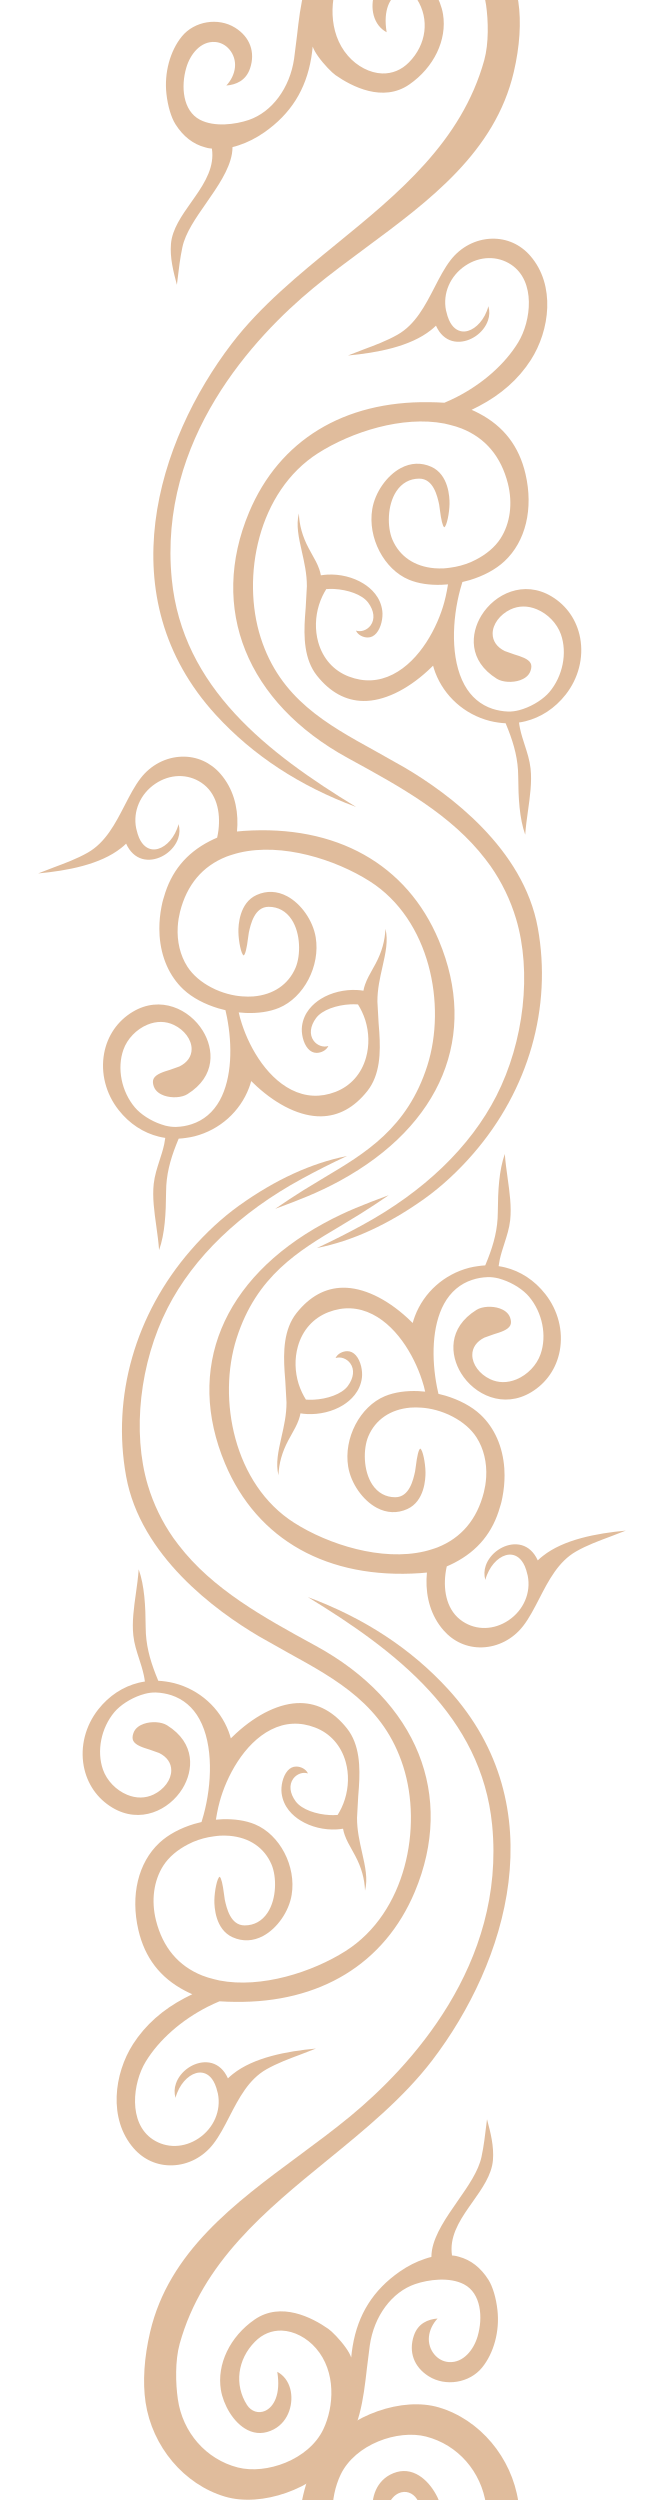
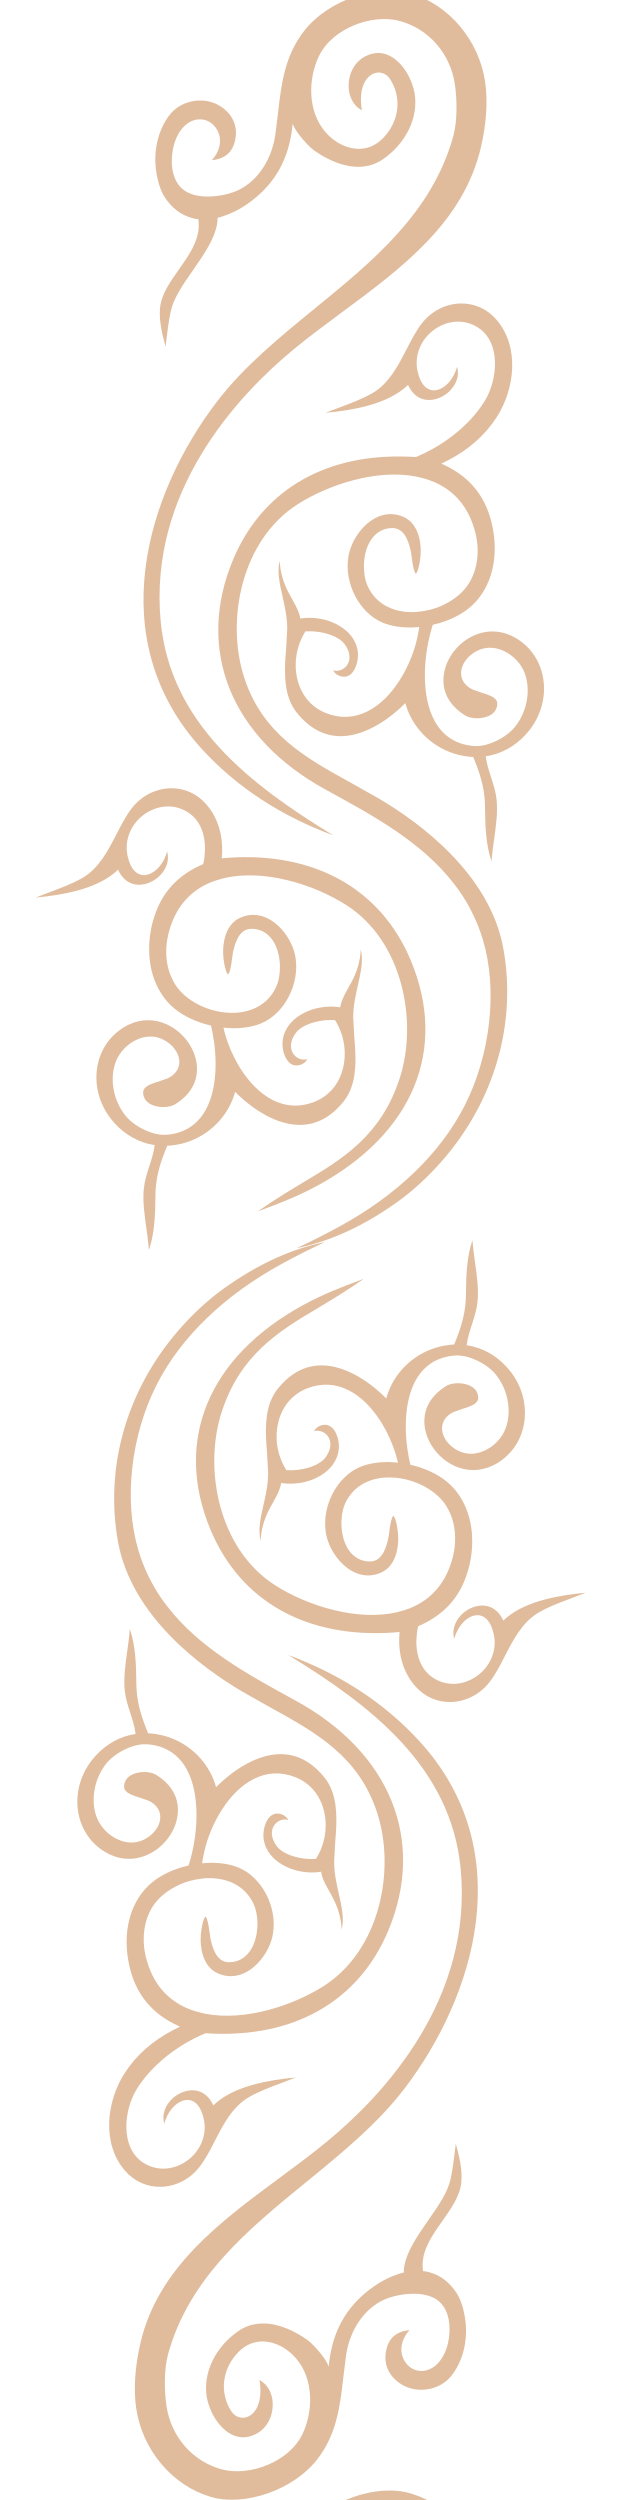
- <svg xmlns="http://www.w3.org/2000/svg" viewBox="0 0 1024 3856">
-   <g transform="translate(0,3856) rotate(-90)">
-     <g transform="translate(148,1024) scale(-1,-1)">
+ <svg xmlns="http://www.w3.org/2000/svg" viewBox="0 0 1024 4120">
+   <g transform="translate(0,4120) rotate(-90)">
+     <g transform="translate(16,1024) scale(-1,-1)">
      <g transform="translate(-58,0)">
        <path d="M1972.231 752.471a391.86 391.86 0 0 1-9.965-4.04c-0.212-3.743-0.586-7.535-1.165-11.299a120.733 120.733 0 0 0-2.472-13.227c-10.099-39.173-38.305-70.183-74.66-83.947a114.278 114.278 0 0 0-10.551-3.425c2.719-2.719 5.304-5.445 7.818-8.157 30.021-32.775 47.055-68.439 46.596-99.568-0.367-27.132-13.474-51.129-38.99-71.376-25.077-19.901-59.823-20.487-90.585-18.474l-14.562 1.109-32.81 1.822c-19.004 0.085-36.497-3.919-53.432-7.761-21.723-4.908-40.826-9.145-58.876-4.604 18.1 0.614 35.748 5.565 53.714 15.085l8.573 4.739c7.797 4.414 15.431 8.658 23.46 11.497 3.136 1.109 6.448 2.027 9.732 2.606-0.523 3.22-0.946 6.504-1.059 9.852-1.031 19.216 3.701 39.752 13.722 55.868 7.387 11.794 20.699 26.384 42.259 29.06 10.176 1.292 25.762-1.561 34.548-9.357 4.216-3.701 6.384-8.157 6.434-13.143 0-7.429-4.16-14.972-9.887-17.768-0.297-0.169-0.494-0.254-0.734-0.374 2.585 7.74-0.756 17.231-8.065 22.599-9.463 6.956-22.62 5.523-35.162-3.792-12.606-9.449-19.95-31.921-20.988-52.443a100.437 100.437 0 0 1 0.042-10.925c0.085-0.417 0.085-0.826 0.085-1.201 3.552-2.182 7.133-4.209 10.89-5.967a109.158 109.158 0 0 1 13.439-5.318c18.644-5.734 38.884-6.363 57.591-1.109 25.226 7.048 43.99 23.827 52.98 47.203 8.905 23.206 7.754 46.094-3.34 67.987-20.953 41.193-71.2 67.824-108.798 78.495-0.784 0.254-1.476 0.494-2.225 0.671-2.768 0.777-5.523 1.321-8.248 1.977 0.41-3.51 0.664-6.963 0.826-10.445 0.784-18.623-1.61-36.645-7.797-51.617-16.003-38.502-64.816-63.905-108.883-56.652-25.685 4.251-51.701 22.351-63.29 44.004-8.256 15.409-8.948 31.695-1.977 47.118 12.041 26.716 46.716 28.291 57.062 28.107 14.35-0.233 34.682-4.28 36.2-8.15-1.645-2.479-10.974-4.788-27.867-6.857l-7.38-1.066c-12.86-2.797-39.745-8.736-39.781-30.543 0-14.717 6.751-26.97 19.534-35.423 21.518-14.188 55.374-14.188 74.462-6.109 25.854 11.024 41.61 34.103 44.244 64.95 0.452 5.699 0.332 11.455-0.085 17.224-0.205 3.418-0.664 6.843-1.201 10.233a123.162 123.162 0 0 1-6.674 24.477 112.061 112.061 0 0 1-5.982 13.206c-7.952 15.205-18.877 28.319-31.949 36.73-17.316 11.13-38.884 16.236-61.391 14.922-4.167-0.254-8.361-0.706-12.57-1.363a144.659 144.659 0 0 1-10.678-2.182c-41.723-10.551-70.296-34.555-84.978-71.334-1.144-2.881-2.062-5.897-3.001-8.821a150.888 150.888 0 0 1-3.185-11.377c-15.529-65.769 10.275-147.929 44.039-201.029 59.357-93.389 191.262-118.537 284.524-88.855 96.178 30.642 134.935 95.726 172.427 158.741l19.781 32.57a1146.315 1146.315 0 0 0 28.538 43.298c-0.664-1.737-1.328-3.475-1.935-5.198-11.095-29.647-22.521-60.324-41.398-94.829-85.719-156.792-224.334-213.734-370.695-152.343-118.05 49.526-178.684 158.614-168.875 301.353 0.254 3.291 0.621 6.624 0.911 9.972-3.383-0.282-6.716-0.537-10.063-0.621-28.404-0.819-56.645 6.765-78.919 26.144-17.726 15.424-27.118 36.525-26.462 59.498 0.742 24.654 12.818 47.817 33.107 63.481 11.984 9.272 26.631 16.779 42.055 24.738 28.156 14.52 57.231 29.477 72.852 56.899 9.562 16.787 16.356 35.254 23.036 53.114 2.853 7.797 5.946 15.664 9.075 23.496-4.209-45.268-13.764-96.058-39.166-127.972a77.33 77.33 0 0 0-6.808-7.797 50.374 50.374 0 0 0 8.99-5.078c9.852-7.048 15.296-16.497 15.826-27.909 0.862-19.83-13.609-40.656-32.853-47.252a36.574 36.574 0 0 0-22.062-0.657c5.198 1.363 10.099 3.312 14.47 5.657 16.412 8.729 26.186 23.008 24.371 35.452-0.911 6.278-4.993 14.145-17.69 19.795-3.538 1.532-7.952 2.924-13.079 4.082-0.523 0.127-0.989 0.282-1.61 0.417-26.13 5.268-53.177-6.342-68.813-29.64-15.085-22.479-15.741-49.604-1.638-70.748 15.791-23.834 45.346-29.936 73.347-26.518 3.842 0.487 7.719 1.151 11.511 2.02 1.723 3.997 3.496 7.917 5.473 11.659 18.637 36.214 47.083 59.413 86.171 70.423 2.677 0.784 5.191 1.695 7.994 2.302 2.217 0.537 4.456 0.953 6.638 1.412 11.716 2.267 23.171 3.383 34.35 3.34a218.204 218.204 0 0 0 10.621-0.367c33.079-2.316 62.302-14.894 82.803-36.702 13.107-13.976 23.001-33.227 29.272-54.088 0.989-3.552 1.97-7.175 2.797-10.805a233.903 233.903 0 0 1 10.883-2.345c43.057-8.376 93.558-7.874 128.064 11.038 18.46 10.148 30.932 24.993 36.906 43.418 1.243 3.715 2.196 7.535 2.924 11.539 0.664 4.011 1.158 8.121 1.271 12.415 0.177 5.402-0.607 11.13-1.999 16.829a87.711 87.711 0 0 1-1.907 6.095c-5.445 16.412-15.904 32.125-26.186 40.734-24.569 20.706-60.282 27.832-88.89 17.733-16.829-5.89-31.666-20.12-38.707-37.097-5.77-14.018-5.692-28.164 0.417-40.868 7.747-16.25 22.683-27.238 37.062-27.288 11.335-0.085 20.946 6.596 26.928 18.707l5.176 14.527c3.093 10.176 6.645 21.815 13.616 25.31 3.093 1.617 7.055 1.518 11.991-0.162 8.086-2.804 12.168-10.261 14.195-15.953 4.16-11.843 3.206-27.302-2.217-35.953-27.916-44.696-69.971-40.734-97.598-23.834-33.474 20.452-55.162 65.395-29.392 108.233 14.054 23.368 36.822 39.032 64.032 44.067 30.289 5.565 62.167-2.507 87.4-22.351 21.229-16.652 35.247-38.298 41.101-62.132 0.791-3.256 1.398-6.554 1.907-9.816 3.333 0.417 6.631 0.96 9.845 1.645 8.7 1.893 16.942 4.583 25.07 7.217 11.504 3.701 23.383 7.549 36.08 8.948 20.777 2.26 43.333-0.953 65.176-3.997 12.21-1.688 24.569-3.418 36.857-4.28-25.36-8.983-56.355-10.558-89.907-10.805-25.953-0.085-48.636-6.236-71.977-15.353z" fill="#e0bc9c" />
        <path d="M607.303 329.092c11.998 9.272 26.596 16.815 42.012 24.731 28.156 14.513 57.266 29.527 72.845 56.899 9.569 16.822 16.412 35.254 23.065 53.114a1099.705 1099.705 0 0 0 9.103 23.496c-4.195-45.275-13.771-96.023-39.166-127.979a96.835 96.835 0 0 0-6.843-7.797 57.175 57.175 0 0 0 9.018-5.064c9.823-6.97 15.304-16.532 15.805-27.874 0.855-19.873-13.573-40.649-32.824-47.245a35.734 35.734 0 0 0-22.062-0.657c5.148 1.314 10.099 3.291 14.435 5.6 16.405 8.785 26.214 23.051 24.399 35.416-0.946 6.349-5.028 14.272-17.683 19.795-3.538 1.603-7.959 2.966-13.037 4.124-0.586 0.127-1.066 0.325-1.645 0.452-26.137 5.24-53.184-6.384-68.848-29.689-15.092-22.464-15.755-49.555-1.695-70.79 25.6-38.425 87.111-30.875 119.85-10.932 33.863 20.572 64.406 55.543 84.815 95.783a274.714 274.714 0 0 1 8.333 18.1 428.696 428.696 0 0 0-0.876 24.032c-1.688 130.818 58.502 230.478 169.786 277.186 148.424 62.252 293.662 3.884 379.141-152.336l1.9-3.46c42.217-77.231 85.628-156.269 154.024-208.67 3.467-2.634 6.942-5.318 10.565-7.874a283.556 283.556 0 0 1 81.433-39.42c81.878-24.442 189.158-12.535 273.337 30.43 78.551 40.12 147.407 111.68 199.27 207.017a1177 1177 0 0 1 35.197 69.71c-10.876-54.675-36.278-110.281-76.313-166.241-18.46-25.812-42.337-51.659-69.053-74.787-98.671-85.592-225.739-121.877-348.527-99.653-122.689 22.14-207.406 137.915-246.953 204.955l-25.607 45.43c-41.723 75.656-81.058 147.11-175.182 177.081-93.177 29.738-225.146 4.583-284.531-88.848-32.606-51.369-57.923-129.992-45.515-194.595 0.579-3.016 1.363-5.946 2.147-8.905 1.476-6.024 3.256-11.963 5.523-17.698 14.682-36.808 43.255-60.762 84.978-71.327 30.635-7.662 61.475-3.538 84.639 11.384 13.446 8.651 24.498 22.14 32.577 37.803 1.349 2.691 2.669 5.282 3.87 7.994a122.244 122.244 0 0 1 8.573 31.843c0.459 3.369 0.904 6.758 1.109 10.148 0.169 4.689 0.127 9.428-0.24 14.096-2.599 30.875-18.354 53.877-44.244 64.929-19.039 8.079-52.93 8.079-74.385-6.102-12.811-8.453-19.576-20.699-19.576-35.416 0.042-21.808 26.878-27.782 39.781-30.6l7.422-1.031c16.864-2.104 26.158-4.414 27.832-6.843-1.568-3.87-21.885-7.917-36.193-8.171-10.36-0.155-45.077 1.412-57.111 28.128-6.921 15.416-6.257 31.702 1.984 47.083 11.624 21.681 37.641 39.788 63.326 43.99 44.039 7.302 92.902-18.1 108.89-56.652 6.024-14.513 8.404-31.913 7.832-49.964a175.634 175.634 0 0 0-0.671-10.233c3.475 0.544 6.893 1.165 10.318 1.822 5.812 1.151 11.624 2.387 17.436 3.997 37.888 10.268 89.724 37.182 111.037 79.152 11.13 21.892 12.246 44.774 3.34 68.036-8.905 23.333-27.704 40.07-52.937 47.16-18.757 5.24-39.004 4.576-57.598-1.193a103.883 103.883 0 0 1-13.439-5.24 110.084 110.084 0 0 1-10.89-5.982c0-0.41-0.028-0.777-0.028-1.193a85.013 85.013 0 0 1-0.127-10.925c1.066-20.536 8.361-43.05 20.981-52.45 12.535-9.35 25.734-10.756 35.211-3.792 7.253 5.367 10.635 14.795 8.001 22.556 0.282-0.092 0.537-0.169 0.734-0.332 5.777-2.839 9.936-10.353 9.887-17.811 0-4.951-2.14-9.4-6.391-13.143-8.813-7.712-24.35-10.6-34.541-9.322-21.617 2.634-34.88 17.224-42.224 29.067-10.085 16.116-14.88 36.638-13.813 55.854 0.219 3.298 0.537 6.596 1.08 9.852a60.833 60.833 0 0 0-9.689 2.564c-8.093 2.846-15.664 7.126-23.46 11.539l-8.623 4.696c-17.931 9.562-35.614 14.484-53.714 15.092 18.065 4.576 37.146 0.332 58.862-4.576 16.984-3.821 34.477-7.789 53.481-7.74l32.86 1.808 14.47 1.102c30.755 2.02 65.515 1.448 90.585-18.46 25.522-20.289 38.63-44.286 39.039-71.412 0.452-31.08-16.61-66.751-46.631-99.526a299.658 299.658 0 0 0-7.797-8.171 121.75 121.75 0 0 0 10.558-3.376c36.32-13.813 64.561-44.851 74.618-84.024 1.116-4.414 1.928-8.828 2.556-13.241a102.471 102.471 0 0 0 1.059-11.257 375.914 375.914 0 0 1 10.021-4.032c23.383-9.11 46.016-15.254 71.948-15.381 33.531-0.24 64.54-1.808 89.921-10.798-12.323-0.826-24.654-2.556-36.942-4.28-21.765-3.065-44.314-6.236-65.141-3.969-12.698 1.363-24.576 5.24-36.031 8.955-8.121 2.641-16.419 5.318-25.07 7.182-3.263 0.699-6.518 1.271-9.859 1.681a100.387 100.387 0 0 0-1.9-9.802c-5.904-23.834-19.915-45.48-41.108-62.139-25.268-19.83-57.097-27.945-87.4-22.38-27.253 5.064-50.021 20.699-64.074 44.117-25.727 42.796-4.04 87.732 29.435 108.226 27.584 16.9 69.724 20.812 97.591-23.834 5.41-8.658 6.349-24.124 2.196-35.946-2.027-5.734-6.109-13.114-14.188-15.918-4.951-1.766-8.877-1.808-12.006-0.24-6.914 3.538-10.466 15.127-13.602 25.353l-5.155 14.513c-5.975 12.126-15.544 18.806-26.949 18.722-14.4-0.035-29.279-11.052-37.118-27.295-6.059-12.74-6.179-26.836-0.332-40.861 7.062-17.027 21.857-31.2 38.679-37.146 28.665-10.063 64.399-2.924 88.933 17.719 10.226 8.665 20.699 24.329 26.186 40.748 0.664 2.062 1.314 4.11 1.85 6.13 1.448 5.699 2.232 11.384 2.069 16.794-0.134 4.322-0.621 8.404-1.328 12.443-0.699 3.997-1.695 7.839-2.846 11.546-6.102 18.425-18.46 33.269-36.928 43.368-39.915 21.935-101.136 19.096-147.569 6.476a194.136 194.136 0 0 1-11.13-3.256 180.012 180.012 0 0 0-2.966-11.412c-6.229-20.614-16.123-39.745-29.195-53.643-30.543-32.613-80.804-44.696-134.328-32.33-42.987 9.95-73.672 33.651-93.629 71.751-1.935 3.672-3.785 7.458-5.473 11.412-1.864-3.955-3.799-7.662-5.734-11.412-17.811-34.018-41.532-60.91-71.122-79.914-45.649-29.301-115.486-38.46-160.669 0.826-17.74 15.381-27.09 36.532-26.433 59.54 0.734 24.661 12.811 47.789 33.142 63.46z" fill="#e0bc9c" />
        <path d="M1099.253 759.066c-215.958 21.109-374.035-127.732-448.999-218.352-21.109-25.48-41.716-53.396-61.715-80.395-72.683-98.262-147.851-199.835-271.325-228.747-39.576-9.272-77.181-11.709-108.593-7.048-68.283 10.219-126.743 59.413-145.429 122.534-16.652 56.158 11.511 136.517 61.433 175.471 41.68 32.528 87.993 37.853 136.997 43.453l35.098 4.414c44.971 6.561 81.991 33.976 94.293 69.886 7.083 20.812 11.292 53.064-0.332 75.359-13.905 26.56-51.461 29.527-80.395 20.988-20.748-6.059-40.988-22.097-39.541-44.194 0.523-8.538 4.654-16.49 11.582-22.302a36.892 36.892 0 0 1 27.535-8.538c10.395 1.073 20.254 6.017 28.051 13.319-1.208-15.007-7.507-30.134-26.229-36.525-25.113-8.531-48.601 0-62.916 22.916-16.292 26.052-10.261 62.909 13.446 82.21 22.387 18.227 56.327 27.394 88.643 23.757 18.799-2.062 36.32-7.302 46.843-13.941 18.792-11.914 30.671-27.238 35.529-45.6 0.41-1.483 0.876-2.931 1.158-4.414 0.417-1.97 0.572-4.04 0.784-6.137a64.689 64.689 0 0 1 10.141-0.742c26.631 0.127 50.014 16.624 72.69 32.697 20.409 14.421 41.476 29.315 64.109 31.165 21.349 1.78 42.591-3.623 63.163-9.145-2.677-0.304-5.402-0.664-8.121-0.996-16.32-1.942-33.234-3.919-49.816-7.472-22.083-4.696-44.569-20.318-68.311-36.892-25.021-17.401-50.635-35.169-75.614-39.498a70.444 70.444 0 0 0-10.515-0.918 98.629 98.629 0 0 0-2.924-10.014c-4.294-13.037-10.89-26.236-19.83-39.046-28.446-40.649-65.684-64.194-115.027-72.4a223.585 223.585 0 0 0-17.288-2.217c4.499-1.568 9.732-4.541 15.014-8.298 12.57-8.863 25.395-21.596 29.067-26.914 17.479-25.028 42.549-73.099 14.4-113.798-26.349-38.05-68.947-58.467-108.48-51.991-22.394 3.672-50.833 19.004-61.892 41.144-6.511 12.987-6.137 26.61 0.996 40.374 12.578 23.983 41.603 31.002 62.584 25.438 12.076-3.291 21.031-10.304 26.186-19.993-35.219 5.734-54.3-5.65-60.19-18.686-4.626-10.254-1.003-21.511 9.032-27.987 30.918-19.795 70.211-14.894 97.668 12.281 11.709 11.504 17.556 25.847 17.076 41.391-0.664 18.757-10.854 38.474-27.302 52.732-36.193 31.384-90.133 27.825-124.928 11.299-47.323-22.599-70.077-88.311-58.869-131.976 12.578-48.855 53.961-85.133 105.465-92.435 23.962-3.432 58.954-4.414 85.26 2.839 125.797 34.922 205.852 132.929 283.245 227.794 47.005 57.591 95.606 117.174 153.868 161.665 150.782 115.161 391.147 190.591 572.677 24.484 62.464-57.231 109.843-129.617 141.962-216.29-83.135 136.121-183.812 267.843-351.416 284.291z" fill="#e0bc9c" />
      </g>
    </g>
    <g>
      <g transform="translate(-58,0)">
        <path d="M1972.231 752.471a391.86 391.86 0 0 1-9.965-4.04c-0.212-3.743-0.586-7.535-1.165-11.299a120.733 120.733 0 0 0-2.472-13.227c-10.099-39.173-38.305-70.183-74.66-83.947a114.278 114.278 0 0 0-10.551-3.425c2.719-2.719 5.304-5.445 7.818-8.157 30.021-32.775 47.055-68.439 46.596-99.568-0.367-27.132-13.474-51.129-38.99-71.376-25.077-19.901-59.823-20.487-90.585-18.474l-14.562 1.109-32.81 1.822c-19.004 0.085-36.497-3.919-53.432-7.761-21.723-4.908-40.826-9.145-58.876-4.604 18.1 0.614 35.748 5.565 53.714 15.085l8.573 4.739c7.797 4.414 15.431 8.658 23.46 11.497 3.136 1.109 6.448 2.027 9.732 2.606-0.523 3.22-0.946 6.504-1.059 9.852-1.031 19.216 3.701 39.752 13.722 55.868 7.387 11.794 20.699 26.384 42.259 29.06 10.176 1.292 25.762-1.561 34.548-9.357 4.216-3.701 6.384-8.157 6.434-13.143 0-7.429-4.16-14.972-9.887-17.768-0.297-0.169-0.494-0.254-0.734-0.374 2.585 7.74-0.756 17.231-8.065 22.599-9.463 6.956-22.62 5.523-35.162-3.792-12.606-9.449-19.95-31.921-20.988-52.443a100.437 100.437 0 0 1 0.042-10.925c0.085-0.417 0.085-0.826 0.085-1.201 3.552-2.182 7.133-4.209 10.89-5.967a109.158 109.158 0 0 1 13.439-5.318c18.644-5.734 38.884-6.363 57.591-1.109 25.226 7.048 43.99 23.827 52.98 47.203 8.905 23.206 7.754 46.094-3.34 67.987-20.953 41.193-71.2 67.824-108.798 78.495-0.784 0.254-1.476 0.494-2.225 0.671-2.768 0.777-5.523 1.321-8.248 1.977 0.41-3.51 0.664-6.963 0.826-10.445 0.784-18.623-1.61-36.645-7.797-51.617-16.003-38.502-64.816-63.905-108.883-56.652-25.685 4.251-51.701 22.351-63.29 44.004-8.256 15.409-8.948 31.695-1.977 47.118 12.041 26.716 46.716 28.291 57.062 28.107 14.35-0.233 34.682-4.28 36.2-8.15-1.645-2.479-10.974-4.788-27.867-6.857l-7.38-1.066c-12.86-2.797-39.745-8.736-39.781-30.543 0-14.717 6.751-26.97 19.534-35.423 21.518-14.188 55.374-14.188 74.462-6.109 25.854 11.024 41.61 34.103 44.244 64.95 0.452 5.699 0.332 11.455-0.085 17.224-0.205 3.418-0.664 6.843-1.201 10.233a123.162 123.162 0 0 1-6.674 24.477 112.061 112.061 0 0 1-5.982 13.206c-7.952 15.205-18.877 28.319-31.949 36.73-17.316 11.13-38.884 16.236-61.391 14.922-4.167-0.254-8.361-0.706-12.57-1.363a144.659 144.659 0 0 1-10.678-2.182c-41.723-10.551-70.296-34.555-84.978-71.334-1.144-2.881-2.062-5.897-3.001-8.821a150.888 150.888 0 0 1-3.185-11.377c-15.529-65.769 10.275-147.929 44.039-201.029 59.357-93.389 191.262-118.537 284.524-88.855 96.178 30.642 134.935 95.726 172.427 158.741l19.781 32.57a1146.315 1146.315 0 0 0 28.538 43.298c-0.664-1.737-1.328-3.475-1.935-5.198-11.095-29.647-22.521-60.324-41.398-94.829-85.719-156.792-224.334-213.734-370.695-152.343-118.05 49.526-178.684 158.614-168.875 301.353 0.254 3.291 0.621 6.624 0.911 9.972-3.383-0.282-6.716-0.537-10.063-0.621-28.404-0.819-56.645 6.765-78.919 26.144-17.726 15.424-27.118 36.525-26.462 59.498 0.742 24.654 12.818 47.817 33.107 63.481 11.984 9.272 26.631 16.779 42.055 24.738 28.156 14.52 57.231 29.477 72.852 56.899 9.562 16.787 16.356 35.254 23.036 53.114 2.853 7.797 5.946 15.664 9.075 23.496-4.209-45.268-13.764-96.058-39.166-127.972a77.33 77.33 0 0 0-6.808-7.797 50.374 50.374 0 0 0 8.99-5.078c9.852-7.048 15.296-16.497 15.826-27.909 0.862-19.83-13.609-40.656-32.853-47.252a36.574 36.574 0 0 0-22.062-0.657c5.198 1.363 10.099 3.312 14.47 5.657 16.412 8.729 26.186 23.008 24.371 35.452-0.911 6.278-4.993 14.145-17.69 19.795-3.538 1.532-7.952 2.924-13.079 4.082-0.523 0.127-0.989 0.282-1.61 0.417-26.13 5.268-53.177-6.342-68.813-29.64-15.085-22.479-15.741-49.604-1.638-70.748 15.791-23.834 45.346-29.936 73.347-26.518 3.842 0.487 7.719 1.151 11.511 2.02 1.723 3.997 3.496 7.917 5.473 11.659 18.637 36.214 47.083 59.413 86.171 70.423 2.677 0.784 5.191 1.695 7.994 2.302 2.217 0.537 4.456 0.953 6.638 1.412 11.716 2.267 23.171 3.383 34.35 3.34a218.204 218.204 0 0 0 10.621-0.367c33.079-2.316 62.302-14.894 82.803-36.702 13.107-13.976 23.001-33.227 29.272-54.088 0.989-3.552 1.97-7.175 2.797-10.805a233.903 233.903 0 0 1 10.883-2.345c43.057-8.376 93.558-7.874 128.064 11.038 18.46 10.148 30.932 24.993 36.906 43.418 1.243 3.715 2.196 7.535 2.924 11.539 0.664 4.011 1.158 8.121 1.271 12.415 0.177 5.402-0.607 11.13-1.999 16.829a87.711 87.711 0 0 1-1.907 6.095c-5.445 16.412-15.904 32.125-26.186 40.734-24.569 20.706-60.282 27.832-88.89 17.733-16.829-5.89-31.666-20.12-38.707-37.097-5.77-14.018-5.692-28.164 0.417-40.868 7.747-16.25 22.683-27.238 37.062-27.288 11.335-0.085 20.946 6.596 26.928 18.707l5.176 14.527c3.093 10.176 6.645 21.815 13.616 25.31 3.093 1.617 7.055 1.518 11.991-0.162 8.086-2.804 12.168-10.261 14.195-15.953 4.16-11.843 3.206-27.302-2.217-35.953-27.916-44.696-69.971-40.734-97.598-23.834-33.474 20.452-55.162 65.395-29.392 108.233 14.054 23.368 36.822 39.032 64.032 44.067 30.289 5.565 62.167-2.507 87.4-22.351 21.229-16.652 35.247-38.298 41.101-62.132 0.791-3.256 1.398-6.554 1.907-9.816 3.333 0.417 6.631 0.96 9.845 1.645 8.7 1.893 16.942 4.583 25.07 7.217 11.504 3.701 23.383 7.549 36.08 8.948 20.777 2.26 43.333-0.953 65.176-3.997 12.21-1.688 24.569-3.418 36.857-4.28-25.36-8.983-56.355-10.558-89.907-10.805-25.953-0.085-48.636-6.236-71.977-15.353z" fill="#e0bc9c" />
        <path d="M607.303 329.092c11.998 9.272 26.596 16.815 42.012 24.731 28.156 14.513 57.266 29.527 72.845 56.899 9.569 16.822 16.412 35.254 23.065 53.114a1099.705 1099.705 0 0 0 9.103 23.496c-4.195-45.275-13.771-96.023-39.166-127.979a96.835 96.835 0 0 0-6.843-7.797 57.175 57.175 0 0 0 9.018-5.064c9.823-6.97 15.304-16.532 15.805-27.874 0.855-19.873-13.573-40.649-32.824-47.245a35.734 35.734 0 0 0-22.062-0.657c5.148 1.314 10.099 3.291 14.435 5.6 16.405 8.785 26.214 23.051 24.399 35.416-0.946 6.349-5.028 14.272-17.683 19.795-3.538 1.603-7.959 2.966-13.037 4.124-0.586 0.127-1.066 0.325-1.645 0.452-26.137 5.24-53.184-6.384-68.848-29.689-15.092-22.464-15.755-49.555-1.695-70.79 25.6-38.425 87.111-30.875 119.85-10.932 33.863 20.572 64.406 55.543 84.815 95.783a274.714 274.714 0 0 1 8.333 18.1 428.696 428.696 0 0 0-0.876 24.032c-1.688 130.818 58.502 230.478 169.786 277.186 148.424 62.252 293.662 3.884 379.141-152.336l1.9-3.46c42.217-77.231 85.628-156.269 154.024-208.67 3.467-2.634 6.942-5.318 10.565-7.874a283.556 283.556 0 0 1 81.433-39.42c81.878-24.442 189.158-12.535 273.337 30.43 78.551 40.12 147.407 111.68 199.27 207.017a1177 1177 0 0 1 35.197 69.71c-10.876-54.675-36.278-110.281-76.313-166.241-18.46-25.812-42.337-51.659-69.053-74.787-98.671-85.592-225.739-121.877-348.527-99.653-122.689 22.14-207.406 137.915-246.953 204.955l-25.607 45.43c-41.723 75.656-81.058 147.11-175.182 177.081-93.177 29.738-225.146 4.583-284.531-88.848-32.606-51.369-57.923-129.992-45.515-194.595 0.579-3.016 1.363-5.946 2.147-8.905 1.476-6.024 3.256-11.963 5.523-17.698 14.682-36.808 43.255-60.762 84.978-71.327 30.635-7.662 61.475-3.538 84.639 11.384 13.446 8.651 24.498 22.14 32.577 37.803 1.349 2.691 2.669 5.282 3.87 7.994a122.244 122.244 0 0 1 8.573 31.843c0.459 3.369 0.904 6.758 1.109 10.148 0.169 4.689 0.127 9.428-0.24 14.096-2.599 30.875-18.354 53.877-44.244 64.929-19.039 8.079-52.93 8.079-74.385-6.102-12.811-8.453-19.576-20.699-19.576-35.416 0.042-21.808 26.878-27.782 39.781-30.6l7.422-1.031c16.864-2.104 26.158-4.414 27.832-6.843-1.568-3.87-21.885-7.917-36.193-8.171-10.36-0.155-45.077 1.412-57.111 28.128-6.921 15.416-6.257 31.702 1.984 47.083 11.624 21.681 37.641 39.788 63.326 43.99 44.039 7.302 92.902-18.1 108.89-56.652 6.024-14.513 8.404-31.913 7.832-49.964a175.634 175.634 0 0 0-0.671-10.233c3.475 0.544 6.893 1.165 10.318 1.822 5.812 1.151 11.624 2.387 17.436 3.997 37.888 10.268 89.724 37.182 111.037 79.152 11.13 21.892 12.246 44.774 3.34 68.036-8.905 23.333-27.704 40.07-52.937 47.16-18.757 5.24-39.004 4.576-57.598-1.193a103.883 103.883 0 0 1-13.439-5.24 110.084 110.084 0 0 1-10.89-5.982c0-0.41-0.028-0.777-0.028-1.193a85.013 85.013 0 0 1-0.127-10.925c1.066-20.536 8.361-43.05 20.981-52.45 12.535-9.35 25.734-10.756 35.211-3.792 7.253 5.367 10.635 14.795 8.001 22.556 0.282-0.092 0.537-0.169 0.734-0.332 5.777-2.839 9.936-10.353 9.887-17.811 0-4.951-2.14-9.4-6.391-13.143-8.813-7.712-24.35-10.6-34.541-9.322-21.617 2.634-34.88 17.224-42.224 29.067-10.085 16.116-14.88 36.638-13.813 55.854 0.219 3.298 0.537 6.596 1.08 9.852a60.833 60.833 0 0 0-9.689 2.564c-8.093 2.846-15.664 7.126-23.46 11.539l-8.623 4.696c-17.931 9.562-35.614 14.484-53.714 15.092 18.065 4.576 37.146 0.332 58.862-4.576 16.984-3.821 34.477-7.789 53.481-7.74l32.86 1.808 14.47 1.102c30.755 2.02 65.515 1.448 90.585-18.46 25.522-20.289 38.63-44.286 39.039-71.412 0.452-31.08-16.61-66.751-46.631-99.526a299.658 299.658 0 0 0-7.797-8.171 121.75 121.75 0 0 0 10.558-3.376c36.32-13.813 64.561-44.851 74.618-84.024 1.116-4.414 1.928-8.828 2.556-13.241a102.471 102.471 0 0 0 1.059-11.257 375.914 375.914 0 0 1 10.021-4.032c23.383-9.11 46.016-15.254 71.948-15.381 33.531-0.24 64.54-1.808 89.921-10.798-12.323-0.826-24.654-2.556-36.942-4.28-21.765-3.065-44.314-6.236-65.141-3.969-12.698 1.363-24.576 5.24-36.031 8.955-8.121 2.641-16.419 5.318-25.07 7.182-3.263 0.699-6.518 1.271-9.859 1.681a100.387 100.387 0 0 0-1.9-9.802c-5.904-23.834-19.915-45.48-41.108-62.139-25.268-19.83-57.097-27.945-87.4-22.38-27.253 5.064-50.021 20.699-64.074 44.117-25.727 42.796-4.04 87.732 29.435 108.226 27.584 16.9 69.724 20.812 97.591-23.834 5.41-8.658 6.349-24.124 2.196-35.946-2.027-5.734-6.109-13.114-14.188-15.918-4.951-1.766-8.877-1.808-12.006-0.24-6.914 3.538-10.466 15.127-13.602 25.353l-5.155 14.513c-5.975 12.126-15.544 18.806-26.949 18.722-14.4-0.035-29.279-11.052-37.118-27.295-6.059-12.74-6.179-26.836-0.332-40.861 7.062-17.027 21.857-31.2 38.679-37.146 28.665-10.063 64.399-2.924 88.933 17.719 10.226 8.665 20.699 24.329 26.186 40.748 0.664 2.062 1.314 4.11 1.85 6.13 1.448 5.699 2.232 11.384 2.069 16.794-0.134 4.322-0.621 8.404-1.328 12.443-0.699 3.997-1.695 7.839-2.846 11.546-6.102 18.425-18.46 33.269-36.928 43.368-39.915 21.935-101.136 19.096-147.569 6.476a194.136 194.136 0 0 1-11.13-3.256 180.012 180.012 0 0 0-2.966-11.412c-6.229-20.614-16.123-39.745-29.195-53.643-30.543-32.613-80.804-44.696-134.328-32.33-42.987 9.95-73.672 33.651-93.629 71.751-1.935 3.672-3.785 7.458-5.473 11.412-1.864-3.955-3.799-7.662-5.734-11.412-17.811-34.018-41.532-60.91-71.122-79.914-45.649-29.301-115.486-38.46-160.669 0.826-17.74 15.381-27.09 36.532-26.433 59.54 0.734 24.661 12.811 47.789 33.142 63.46z" fill="#e0bc9c" />
        <path d="M1099.253 759.066c-215.958 21.109-374.035-127.732-448.999-218.352-21.109-25.48-41.716-53.396-61.715-80.395-72.683-98.262-147.851-199.835-271.325-228.747-39.576-9.272-77.181-11.709-108.593-7.048-68.283 10.219-126.743 59.413-145.429 122.534-16.652 56.158 11.511 136.517 61.433 175.471 41.68 32.528 87.993 37.853 136.997 43.453l35.098 4.414c44.971 6.561 81.991 33.976 94.293 69.886 7.083 20.812 11.292 53.064-0.332 75.359-13.905 26.56-51.461 29.527-80.395 20.988-20.748-6.059-40.988-22.097-39.541-44.194 0.523-8.538 4.654-16.49 11.582-22.302a36.892 36.892 0 0 1 27.535-8.538c10.395 1.073 20.254 6.017 28.051 13.319-1.208-15.007-7.507-30.134-26.229-36.525-25.113-8.531-48.601 0-62.916 22.916-16.292 26.052-10.261 62.909 13.446 82.21 22.387 18.227 56.327 27.394 88.643 23.757 18.799-2.062 36.32-7.302 46.843-13.941 18.792-11.914 30.671-27.238 35.529-45.6 0.41-1.483 0.876-2.931 1.158-4.414 0.417-1.97 0.572-4.04 0.784-6.137a64.689 64.689 0 0 1 10.141-0.742c26.631 0.127 50.014 16.624 72.69 32.697 20.409 14.421 41.476 29.315 64.109 31.165 21.349 1.78 42.591-3.623 63.163-9.145-2.677-0.304-5.402-0.664-8.121-0.996-16.32-1.942-33.234-3.919-49.816-7.472-22.083-4.696-44.569-20.318-68.311-36.892-25.021-17.401-50.635-35.169-75.614-39.498a70.444 70.444 0 0 0-10.515-0.918 98.629 98.629 0 0 0-2.924-10.014c-4.294-13.037-10.89-26.236-19.83-39.046-28.446-40.649-65.684-64.194-115.027-72.4a223.585 223.585 0 0 0-17.288-2.217c4.499-1.568 9.732-4.541 15.014-8.298 12.57-8.863 25.395-21.596 29.067-26.914 17.479-25.028 42.549-73.099 14.4-113.798-26.349-38.05-68.947-58.467-108.48-51.991-22.394 3.672-50.833 19.004-61.892 41.144-6.511 12.987-6.137 26.61 0.996 40.374 12.578 23.983 41.603 31.002 62.584 25.438 12.076-3.291 21.031-10.304 26.186-19.993-35.219 5.734-54.3-5.65-60.19-18.686-4.626-10.254-1.003-21.511 9.032-27.987 30.918-19.795 70.211-14.894 97.668 12.281 11.709 11.504 17.556 25.847 17.076 41.391-0.664 18.757-10.854 38.474-27.302 52.732-36.193 31.384-90.133 27.825-124.928 11.299-47.323-22.599-70.077-88.311-58.869-131.976 12.578-48.855 53.961-85.133 105.465-92.435 23.962-3.432 58.954-4.414 85.26 2.839 125.797 34.922 205.852 132.929 283.245 227.794 47.005 57.591 95.606 117.174 153.868 161.665 150.782 115.161 391.147 190.591 572.677 24.484 62.464-57.231 109.843-129.617 141.962-216.29-83.135 136.121-183.812 267.843-351.416 284.291z" fill="#e0bc9c" />
      </g>
    </g>
-     <g transform="translate(4004,1024) scale(-1,-1)">
+     <g transform="translate(4136,1024) scale(-1,-1)">
      <g transform="translate(-58,0)">
        <path d="M1972.231 752.471a391.86 391.86 0 0 1-9.965-4.04c-0.212-3.743-0.586-7.535-1.165-11.299a120.733 120.733 0 0 0-2.472-13.227c-10.099-39.173-38.305-70.183-74.66-83.947a114.278 114.278 0 0 0-10.551-3.425c2.719-2.719 5.304-5.445 7.818-8.157 30.021-32.775 47.055-68.439 46.596-99.568-0.367-27.132-13.474-51.129-38.99-71.376-25.077-19.901-59.823-20.487-90.585-18.474l-14.562 1.109-32.81 1.822c-19.004 0.085-36.497-3.919-53.432-7.761-21.723-4.908-40.826-9.145-58.876-4.604 18.1 0.614 35.748 5.565 53.714 15.085l8.573 4.739c7.797 4.414 15.431 8.658 23.46 11.497 3.136 1.109 6.448 2.027 9.732 2.606-0.523 3.22-0.946 6.504-1.059 9.852-1.031 19.216 3.701 39.752 13.722 55.868 7.387 11.794 20.699 26.384 42.259 29.06 10.176 1.292 25.762-1.561 34.548-9.357 4.216-3.701 6.384-8.157 6.434-13.143 0-7.429-4.16-14.972-9.887-17.768-0.297-0.169-0.494-0.254-0.734-0.374 2.585 7.74-0.756 17.231-8.065 22.599-9.463 6.956-22.62 5.523-35.162-3.792-12.606-9.449-19.95-31.921-20.988-52.443a100.437 100.437 0 0 1 0.042-10.925c0.085-0.417 0.085-0.826 0.085-1.201 3.552-2.182 7.133-4.209 10.89-5.967a109.158 109.158 0 0 1 13.439-5.318c18.644-5.734 38.884-6.363 57.591-1.109 25.226 7.048 43.99 23.827 52.98 47.203 8.905 23.206 7.754 46.094-3.34 67.987-20.953 41.193-71.2 67.824-108.798 78.495-0.784 0.254-1.476 0.494-2.225 0.671-2.768 0.777-5.523 1.321-8.248 1.977 0.41-3.51 0.664-6.963 0.826-10.445 0.784-18.623-1.61-36.645-7.797-51.617-16.003-38.502-64.816-63.905-108.883-56.652-25.685 4.251-51.701 22.351-63.29 44.004-8.256 15.409-8.948 31.695-1.977 47.118 12.041 26.716 46.716 28.291 57.062 28.107 14.35-0.233 34.682-4.28 36.2-8.15-1.645-2.479-10.974-4.788-27.867-6.857l-7.38-1.066c-12.86-2.797-39.745-8.736-39.781-30.543 0-14.717 6.751-26.97 19.534-35.423 21.518-14.188 55.374-14.188 74.462-6.109 25.854 11.024 41.61 34.103 44.244 64.95 0.452 5.699 0.332 11.455-0.085 17.224-0.205 3.418-0.664 6.843-1.201 10.233a123.162 123.162 0 0 1-6.674 24.477 112.061 112.061 0 0 1-5.982 13.206c-7.952 15.205-18.877 28.319-31.949 36.73-17.316 11.13-38.884 16.236-61.391 14.922-4.167-0.254-8.361-0.706-12.57-1.363a144.659 144.659 0 0 1-10.678-2.182c-41.723-10.551-70.296-34.555-84.978-71.334-1.144-2.881-2.062-5.897-3.001-8.821a150.888 150.888 0 0 1-3.185-11.377c-15.529-65.769 10.275-147.929 44.039-201.029 59.357-93.389 191.262-118.537 284.524-88.855 96.178 30.642 134.935 95.726 172.427 158.741l19.781 32.57a1146.315 1146.315 0 0 0 28.538 43.298c-0.664-1.737-1.328-3.475-1.935-5.198-11.095-29.647-22.521-60.324-41.398-94.829-85.719-156.792-224.334-213.734-370.695-152.343-118.05 49.526-178.684 158.614-168.875 301.353 0.254 3.291 0.621 6.624 0.911 9.972-3.383-0.282-6.716-0.537-10.063-0.621-28.404-0.819-56.645 6.765-78.919 26.144-17.726 15.424-27.118 36.525-26.462 59.498 0.742 24.654 12.818 47.817 33.107 63.481 11.984 9.272 26.631 16.779 42.055 24.738 28.156 14.52 57.231 29.477 72.852 56.899 9.562 16.787 16.356 35.254 23.036 53.114 2.853 7.797 5.946 15.664 9.075 23.496-4.209-45.268-13.764-96.058-39.166-127.972a77.33 77.33 0 0 0-6.808-7.797 50.374 50.374 0 0 0 8.99-5.078c9.852-7.048 15.296-16.497 15.826-27.909 0.862-19.83-13.609-40.656-32.853-47.252a36.574 36.574 0 0 0-22.062-0.657c5.198 1.363 10.099 3.312 14.47 5.657 16.412 8.729 26.186 23.008 24.371 35.452-0.911 6.278-4.993 14.145-17.69 19.795-3.538 1.532-7.952 2.924-13.079 4.082-0.523 0.127-0.989 0.282-1.61 0.417-26.13 5.268-53.177-6.342-68.813-29.64-15.085-22.479-15.741-49.604-1.638-70.748 15.791-23.834 45.346-29.936 73.347-26.518 3.842 0.487 7.719 1.151 11.511 2.02 1.723 3.997 3.496 7.917 5.473 11.659 18.637 36.214 47.083 59.413 86.171 70.423 2.677 0.784 5.191 1.695 7.994 2.302 2.217 0.537 4.456 0.953 6.638 1.412 11.716 2.267 23.171 3.383 34.35 3.34a218.204 218.204 0 0 0 10.621-0.367c33.079-2.316 62.302-14.894 82.803-36.702 13.107-13.976 23.001-33.227 29.272-54.088 0.989-3.552 1.97-7.175 2.797-10.805a233.903 233.903 0 0 1 10.883-2.345c43.057-8.376 93.558-7.874 128.064 11.038 18.46 10.148 30.932 24.993 36.906 43.418 1.243 3.715 2.196 7.535 2.924 11.539 0.664 4.011 1.158 8.121 1.271 12.415 0.177 5.402-0.607 11.13-1.999 16.829a87.711 87.711 0 0 1-1.907 6.095c-5.445 16.412-15.904 32.125-26.186 40.734-24.569 20.706-60.282 27.832-88.89 17.733-16.829-5.89-31.666-20.12-38.707-37.097-5.77-14.018-5.692-28.164 0.417-40.868 7.747-16.25 22.683-27.238 37.062-27.288 11.335-0.085 20.946 6.596 26.928 18.707l5.176 14.527c3.093 10.176 6.645 21.815 13.616 25.31 3.093 1.617 7.055 1.518 11.991-0.162 8.086-2.804 12.168-10.261 14.195-15.953 4.16-11.843 3.206-27.302-2.217-35.953-27.916-44.696-69.971-40.734-97.598-23.834-33.474 20.452-55.162 65.395-29.392 108.233 14.054 23.368 36.822 39.032 64.032 44.067 30.289 5.565 62.167-2.507 87.4-22.351 21.229-16.652 35.247-38.298 41.101-62.132 0.791-3.256 1.398-6.554 1.907-9.816 3.333 0.417 6.631 0.96 9.845 1.645 8.7 1.893 16.942 4.583 25.07 7.217 11.504 3.701 23.383 7.549 36.08 8.948 20.777 2.26 43.333-0.953 65.176-3.997 12.21-1.688 24.569-3.418 36.857-4.28-25.36-8.983-56.355-10.558-89.907-10.805-25.953-0.085-48.636-6.236-71.977-15.353z" fill="#e0bc9c" />
        <path d="M607.303 329.092c11.998 9.272 26.596 16.815 42.012 24.731 28.156 14.513 57.266 29.527 72.845 56.899 9.569 16.822 16.412 35.254 23.065 53.114a1099.705 1099.705 0 0 0 9.103 23.496c-4.195-45.275-13.771-96.023-39.166-127.979a96.835 96.835 0 0 0-6.843-7.797 57.175 57.175 0 0 0 9.018-5.064c9.823-6.97 15.304-16.532 15.805-27.874 0.855-19.873-13.573-40.649-32.824-47.245a35.734 35.734 0 0 0-22.062-0.657c5.148 1.314 10.099 3.291 14.435 5.6 16.405 8.785 26.214 23.051 24.399 35.416-0.946 6.349-5.028 14.272-17.683 19.795-3.538 1.603-7.959 2.966-13.037 4.124-0.586 0.127-1.066 0.325-1.645 0.452-26.137 5.24-53.184-6.384-68.848-29.689-15.092-22.464-15.755-49.555-1.695-70.79 25.6-38.425 87.111-30.875 119.85-10.932 33.863 20.572 64.406 55.543 84.815 95.783a274.714 274.714 0 0 1 8.333 18.1 428.696 428.696 0 0 0-0.876 24.032c-1.688 130.818 58.502 230.478 169.786 277.186 148.424 62.252 293.662 3.884 379.141-152.336l1.9-3.46c42.217-77.231 85.628-156.269 154.024-208.67 3.467-2.634 6.942-5.318 10.565-7.874a283.556 283.556 0 0 1 81.433-39.42c81.878-24.442 189.158-12.535 273.337 30.43 78.551 40.12 147.407 111.68 199.27 207.017a1177 1177 0 0 1 35.197 69.71c-10.876-54.675-36.278-110.281-76.313-166.241-18.46-25.812-42.337-51.659-69.053-74.787-98.671-85.592-225.739-121.877-348.527-99.653-122.689 22.14-207.406 137.915-246.953 204.955l-25.607 45.43c-41.723 75.656-81.058 147.11-175.182 177.081-93.177 29.738-225.146 4.583-284.531-88.848-32.606-51.369-57.923-129.992-45.515-194.595 0.579-3.016 1.363-5.946 2.147-8.905 1.476-6.024 3.256-11.963 5.523-17.698 14.682-36.808 43.255-60.762 84.978-71.327 30.635-7.662 61.475-3.538 84.639 11.384 13.446 8.651 24.498 22.14 32.577 37.803 1.349 2.691 2.669 5.282 3.87 7.994a122.244 122.244 0 0 1 8.573 31.843c0.459 3.369 0.904 6.758 1.109 10.148 0.169 4.689 0.127 9.428-0.24 14.096-2.599 30.875-18.354 53.877-44.244 64.929-19.039 8.079-52.93 8.079-74.385-6.102-12.811-8.453-19.576-20.699-19.576-35.416 0.042-21.808 26.878-27.782 39.781-30.6l7.422-1.031c16.864-2.104 26.158-4.414 27.832-6.843-1.568-3.87-21.885-7.917-36.193-8.171-10.36-0.155-45.077 1.412-57.111 28.128-6.921 15.416-6.257 31.702 1.984 47.083 11.624 21.681 37.641 39.788 63.326 43.99 44.039 7.302 92.902-18.1 108.89-56.652 6.024-14.513 8.404-31.913 7.832-49.964a175.634 175.634 0 0 0-0.671-10.233c3.475 0.544 6.893 1.165 10.318 1.822 5.812 1.151 11.624 2.387 17.436 3.997 37.888 10.268 89.724 37.182 111.037 79.152 11.13 21.892 12.246 44.774 3.34 68.036-8.905 23.333-27.704 40.07-52.937 47.16-18.757 5.24-39.004 4.576-57.598-1.193a103.883 103.883 0 0 1-13.439-5.24 110.084 110.084 0 0 1-10.89-5.982c0-0.41-0.028-0.777-0.028-1.193a85.013 85.013 0 0 1-0.127-10.925c1.066-20.536 8.361-43.05 20.981-52.45 12.535-9.35 25.734-10.756 35.211-3.792 7.253 5.367 10.635 14.795 8.001 22.556 0.282-0.092 0.537-0.169 0.734-0.332 5.777-2.839 9.936-10.353 9.887-17.811 0-4.951-2.14-9.4-6.391-13.143-8.813-7.712-24.35-10.6-34.541-9.322-21.617 2.634-34.88 17.224-42.224 29.067-10.085 16.116-14.88 36.638-13.813 55.854 0.219 3.298 0.537 6.596 1.08 9.852a60.833 60.833 0 0 0-9.689 2.564c-8.093 2.846-15.664 7.126-23.46 11.539l-8.623 4.696c-17.931 9.562-35.614 14.484-53.714 15.092 18.065 4.576 37.146 0.332 58.862-4.576 16.984-3.821 34.477-7.789 53.481-7.74l32.86 1.808 14.47 1.102c30.755 2.02 65.515 1.448 90.585-18.46 25.522-20.289 38.63-44.286 39.039-71.412 0.452-31.08-16.61-66.751-46.631-99.526a299.658 299.658 0 0 0-7.797-8.171 121.75 121.75 0 0 0 10.558-3.376c36.32-13.813 64.561-44.851 74.618-84.024 1.116-4.414 1.928-8.828 2.556-13.241a102.471 102.471 0 0 0 1.059-11.257 375.914 375.914 0 0 1 10.021-4.032c23.383-9.11 46.016-15.254 71.948-15.381 33.531-0.24 64.54-1.808 89.921-10.798-12.323-0.826-24.654-2.556-36.942-4.28-21.765-3.065-44.314-6.236-65.141-3.969-12.698 1.363-24.576 5.24-36.031 8.955-8.121 2.641-16.419 5.318-25.07 7.182-3.263 0.699-6.518 1.271-9.859 1.681a100.387 100.387 0 0 0-1.9-9.802c-5.904-23.834-19.915-45.48-41.108-62.139-25.268-19.83-57.097-27.945-87.4-22.38-27.253 5.064-50.021 20.699-64.074 44.117-25.727 42.796-4.04 87.732 29.435 108.226 27.584 16.9 69.724 20.812 97.591-23.834 5.41-8.658 6.349-24.124 2.196-35.946-2.027-5.734-6.109-13.114-14.188-15.918-4.951-1.766-8.877-1.808-12.006-0.24-6.914 3.538-10.466 15.127-13.602 25.353l-5.155 14.513c-5.975 12.126-15.544 18.806-26.949 18.722-14.4-0.035-29.279-11.052-37.118-27.295-6.059-12.74-6.179-26.836-0.332-40.861 7.062-17.027 21.857-31.2 38.679-37.146 28.665-10.063 64.399-2.924 88.933 17.719 10.226 8.665 20.699 24.329 26.186 40.748 0.664 2.062 1.314 4.11 1.85 6.13 1.448 5.699 2.232 11.384 2.069 16.794-0.134 4.322-0.621 8.404-1.328 12.443-0.699 3.997-1.695 7.839-2.846 11.546-6.102 18.425-18.46 33.269-36.928 43.368-39.915 21.935-101.136 19.096-147.569 6.476a194.136 194.136 0 0 1-11.13-3.256 180.012 180.012 0 0 0-2.966-11.412c-6.229-20.614-16.123-39.745-29.195-53.643-30.543-32.613-80.804-44.696-134.328-32.33-42.987 9.95-73.672 33.651-93.629 71.751-1.935 3.672-3.785 7.458-5.473 11.412-1.864-3.955-3.799-7.662-5.734-11.412-17.811-34.018-41.532-60.91-71.122-79.914-45.649-29.301-115.486-38.46-160.669 0.826-17.74 15.381-27.09 36.532-26.433 59.54 0.734 24.661 12.811 47.789 33.142 63.46z" fill="#e0bc9c" />
        <path d="M1099.253 759.066c-215.958 21.109-374.035-127.732-448.999-218.352-21.109-25.48-41.716-53.396-61.715-80.395-72.683-98.262-147.851-199.835-271.325-228.747-39.576-9.272-77.181-11.709-108.593-7.048-68.283 10.219-126.743 59.413-145.429 122.534-16.652 56.158 11.511 136.517 61.433 175.471 41.68 32.528 87.993 37.853 136.997 43.453l35.098 4.414c44.971 6.561 81.991 33.976 94.293 69.886 7.083 20.812 11.292 53.064-0.332 75.359-13.905 26.56-51.461 29.527-80.395 20.988-20.748-6.059-40.988-22.097-39.541-44.194 0.523-8.538 4.654-16.49 11.582-22.302a36.892 36.892 0 0 1 27.535-8.538c10.395 1.073 20.254 6.017 28.051 13.319-1.208-15.007-7.507-30.134-26.229-36.525-25.113-8.531-48.601 0-62.916 22.916-16.292 26.052-10.261 62.909 13.446 82.21 22.387 18.227 56.327 27.394 88.643 23.757 18.799-2.062 36.32-7.302 46.843-13.941 18.792-11.914 30.671-27.238 35.529-45.6 0.41-1.483 0.876-2.931 1.158-4.414 0.417-1.97 0.572-4.04 0.784-6.137a64.689 64.689 0 0 1 10.141-0.742c26.631 0.127 50.014 16.624 72.69 32.697 20.409 14.421 41.476 29.315 64.109 31.165 21.349 1.78 42.591-3.623 63.163-9.145-2.677-0.304-5.402-0.664-8.121-0.996-16.32-1.942-33.234-3.919-49.816-7.472-22.083-4.696-44.569-20.318-68.311-36.892-25.021-17.401-50.635-35.169-75.614-39.498a70.444 70.444 0 0 0-10.515-0.918 98.629 98.629 0 0 0-2.924-10.014c-4.294-13.037-10.89-26.236-19.83-39.046-28.446-40.649-65.684-64.194-115.027-72.4a223.585 223.585 0 0 0-17.288-2.217c4.499-1.568 9.732-4.541 15.014-8.298 12.57-8.863 25.395-21.596 29.067-26.914 17.479-25.028 42.549-73.099 14.4-113.798-26.349-38.05-68.947-58.467-108.48-51.991-22.394 3.672-50.833 19.004-61.892 41.144-6.511 12.987-6.137 26.61 0.996 40.374 12.578 23.983 41.603 31.002 62.584 25.438 12.076-3.291 21.031-10.304 26.186-19.993-35.219 5.734-54.3-5.65-60.19-18.686-4.626-10.254-1.003-21.511 9.032-27.987 30.918-19.795 70.211-14.894 97.668 12.281 11.709 11.504 17.556 25.847 17.076 41.391-0.664 18.757-10.854 38.474-27.302 52.732-36.193 31.384-90.133 27.825-124.928 11.299-47.323-22.599-70.077-88.311-58.869-131.976 12.578-48.855 53.961-85.133 105.465-92.435 23.962-3.432 58.954-4.414 85.26 2.839 125.797 34.922 205.852 132.929 283.245 227.794 47.005 57.591 95.606 117.174 153.868 161.665 150.782 115.161 391.147 190.591 572.677 24.484 62.464-57.231 109.843-129.617 141.962-216.29-83.135 136.121-183.812 267.843-351.416 284.291z" fill="#e0bc9c" />
      </g>
    </g>
  </g>
</svg>
